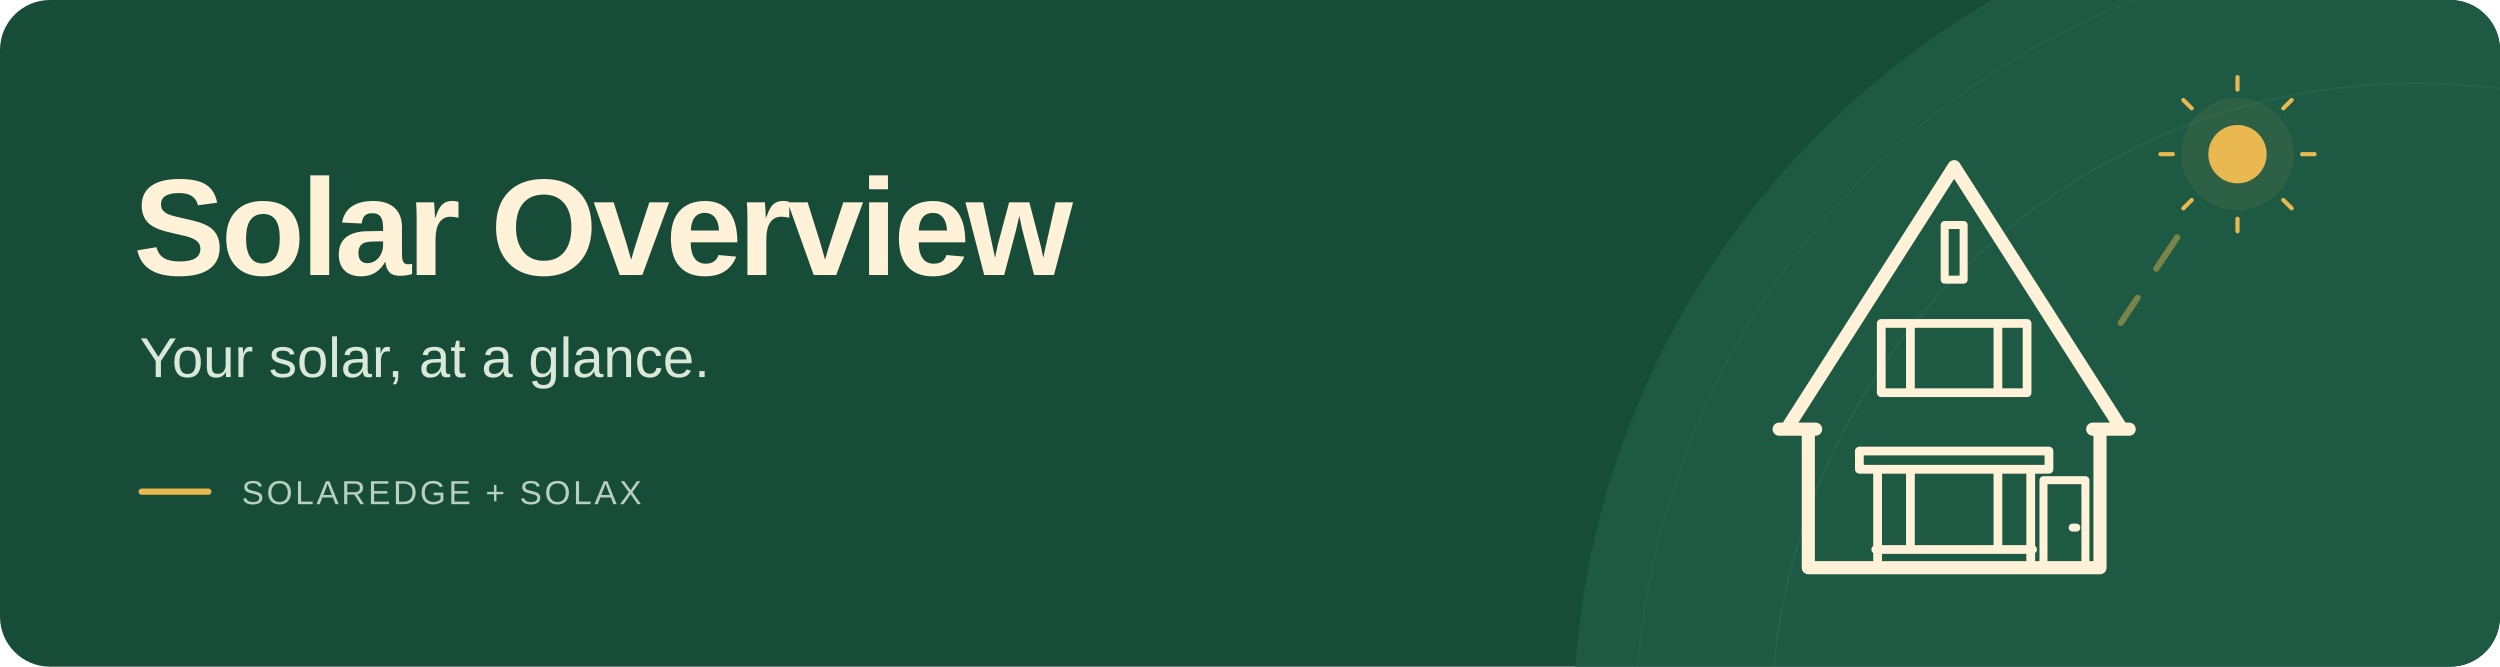
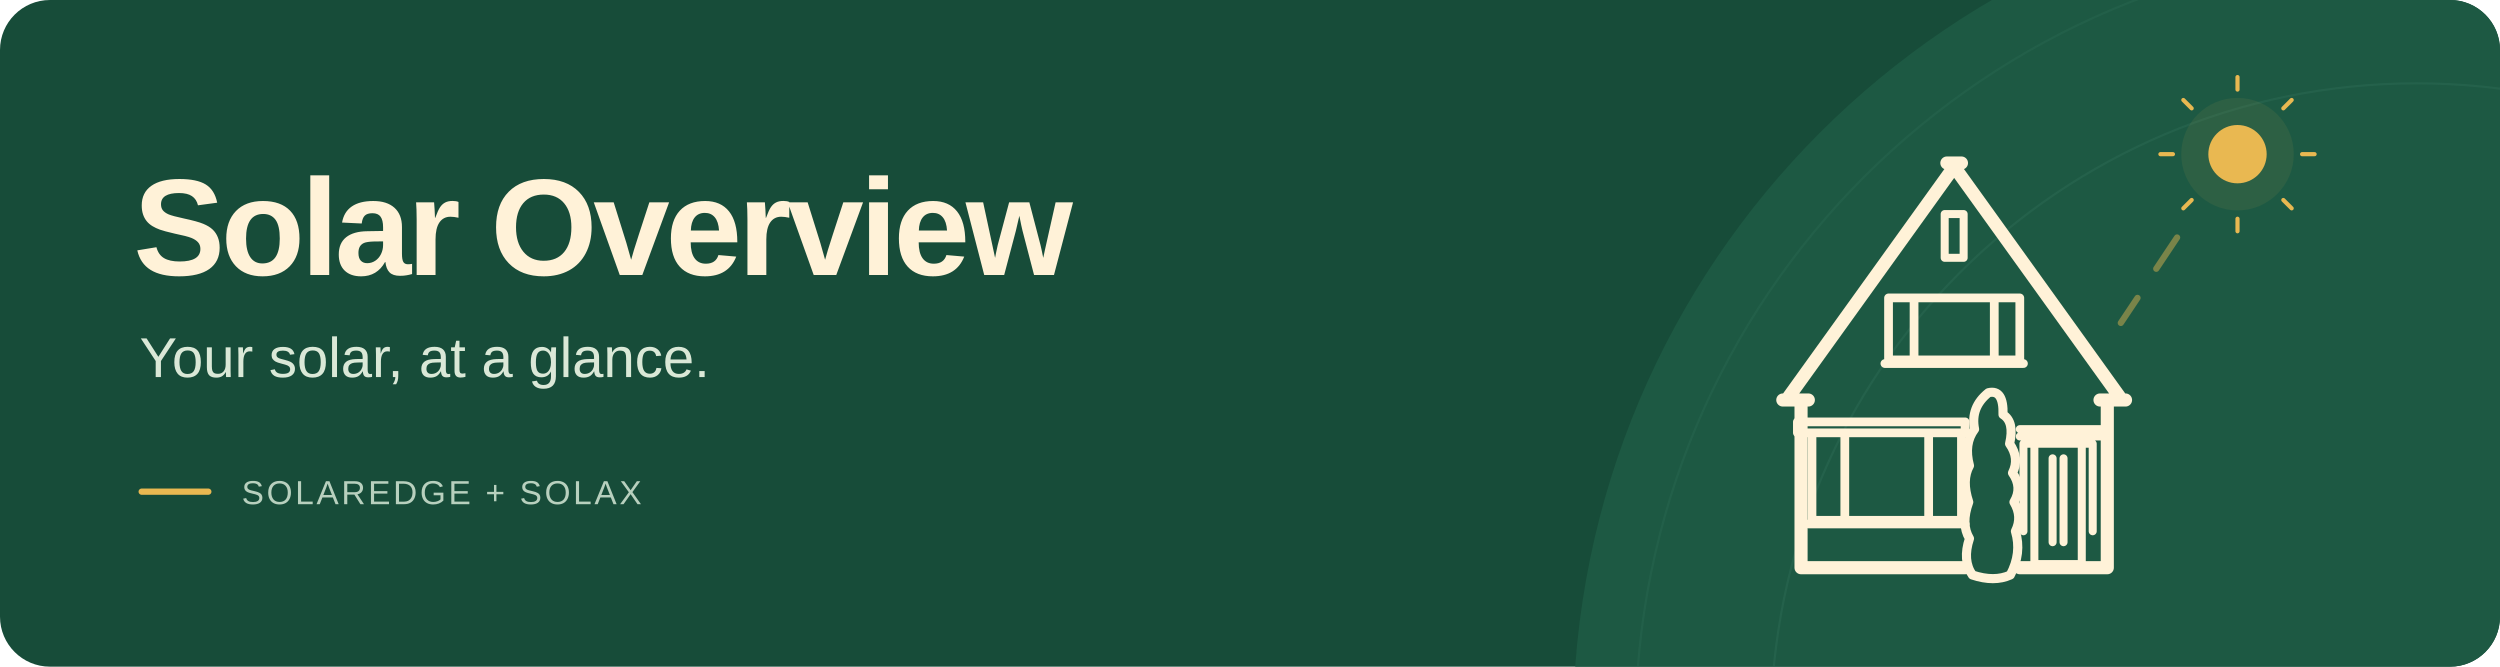
<svg xmlns="http://www.w3.org/2000/svg" width="1200" height="320" viewBox="0 0 1200 320" role="img" aria-labelledby="title description">
  <defs>
    <clipPath id="frame">
      <rect width="1200" height="320" rx="24" />
    </clipPath>
  </defs>
  <g clip-path="url(#frame)">
    <rect width="1200" height="320" fill="#174C39" />
    <circle cx="1160" cy="350" r="405" fill="#1D5943" />
    <circle cx="1160" cy="350" r="310" fill="none" stroke="#307058" stroke-opacity=".4" />
    <circle cx="1160" cy="350" r="375" fill="none" stroke="#307058" stroke-opacity=".3" />
    <g font-family="Arial, Helvetica, sans-serif">
      <text x="64" y="132" font-size="66" font-weight="700" letter-spacing="-2" fill="#FFF2D8">Solar Overview</text>
      <text x="67" y="181" font-size="27" fill="#DAE8D7">Your solar, at a glance.</text>
      <path d="M 68 236 H 100" stroke="#E9B851" stroke-width="3" stroke-linecap="round" />
      <text x="116" y="242" font-size="16" letter-spacing="1.3" fill="#B8D0BE">SOLAREDGE + SOLAX</text>
    </g>
    <g fill="none" stroke="#E9B851" stroke-linecap="round">
      <circle cx="1074" cy="74" r="27" fill="#E9B851" fill-opacity=".08" stroke="none" />
      <circle cx="1074" cy="74" r="14" fill="#E9B851" stroke="none" />
      <path d="M 1074 37 V 43 M 1074 105 V 111 M 1037 74 H 1043 M 1105 74 H 1111 M 1048 48 L 1052 52 M 1096 96 L 1100 100 M 1048 100 L 1052 96 M 1096 52 L 1100 48" stroke-width="2" />
      <path d="M 1045 114 L 1035 129 M 1026 143 L 1018 155" stroke-width="3" stroke-opacity=".45" />
    </g>
    <g transform="translate(938 178) scale(3.5) translate(-54 -51)" fill="none" stroke="#FFF2D8" stroke-linecap="round" stroke-linejoin="round">
-       <path stroke-width="1.8" d="M 31 59 L 54 23 L 77 59 M 30 59 L 35 59 M 73 59 L 78 59 M 34 59 L 34 78 L 74 78 L 74 59" />
-       <path stroke-width="1.1" d="M 52.7 31 L 55.3 31 L 55.3 38.5 L 52.7 38.5 Z" />
-       <path stroke-width="1.2" d="M 44 44.5 L 64 44.5 L 64 54 L 44 54 Z M 48 44.5 L 48 54 M 60 44.5 L 60 54" />
-       <path stroke-width="1.2" d="M 41 62 L 67 62 L 67 64.5 L 41 64.5 Z M 43.5 64.5 L 43.5 75.5 L 64.5 75.5 L 64.5 64.5 M 48 64.5 L 48 75.5 M 60 64.5 L 60 75.5 M 43.25 75.5 L 64.75 75.5 M 43.5 75.5 L 43.5 78 M 64.5 75.5 L 64.5 78" />
-       <path stroke-width="1.1" d="M 66.25 78 L 66.25 66 L 72 66 L 72 78 M 70.25 72.5 L 70.75 72.5" />
+       <path stroke-width="1.8" d="M 31 55 L 54 23 L 77 55 M 53 22.5 L 55 22.5 M 30.5 55 L 34 55 M 74 55 L 77.5 55 M 33 55 L 33 78 L 55.5 78 M 63 78 L 75 78 L 75 55" />
+       <path stroke-width="1.1" d="M 52.7 29.5 L 55.3 29.5 L 55.3 35.5 L 52.7 35.5 Z" />
+       <path stroke-width="1.2" d="M 45 41 L 63 41 L 63 49.5 L 45 49.5 Z M 48.5 41 L 48.5 49.5 M 59.5 41 L 59.5 49.5 M 44.5 50 L 63.5 50" />
+       <path stroke-width="1.2" d="M 32.5 58 L 55.5 58 L 55.5 59.5 L 32.5 59.5 Z M 34.5 59.5 L 34.5 71.5 L 55 71.5 L 55 59.5 M 39 59.5 L 39 71.5 M 50.5 59.5 L 50.5 71.5 M 34 72 L 55.5 72" />
+       <path stroke-width="1.1" d="M 63 59 L 75 59 M 63 60 L 75 60 M 63.5 73 L 63.5 61 L 73 61 L 73 73 M 65 61 L 65 77.5 L 71.5 77.5 L 71.5 61 M 67.5 63 L 67.5 74.5 M 69 63 L 69 74.5 M 64 78 L 73 78" />
+       <path stroke-width="1.25" d="M 58.7 54 Q 60.8 53.5 60.7 57 Q 62.3 58 61.6 61 Q 63 63 62 65 Q 63.4 67 62.2 69 Q 63.4 71 62.4 73 Q 63.3 76 61.7 79 Q 59.5 80 56.5 79 Q 55.1 77 56.1 74 Q 54.9 72 56 69 Q 55 66 56.1 64 Q 55.3 61 56.8 59 Q 56.2 56 58.7 54 Z" />
    </g>
  </g>
</svg>
